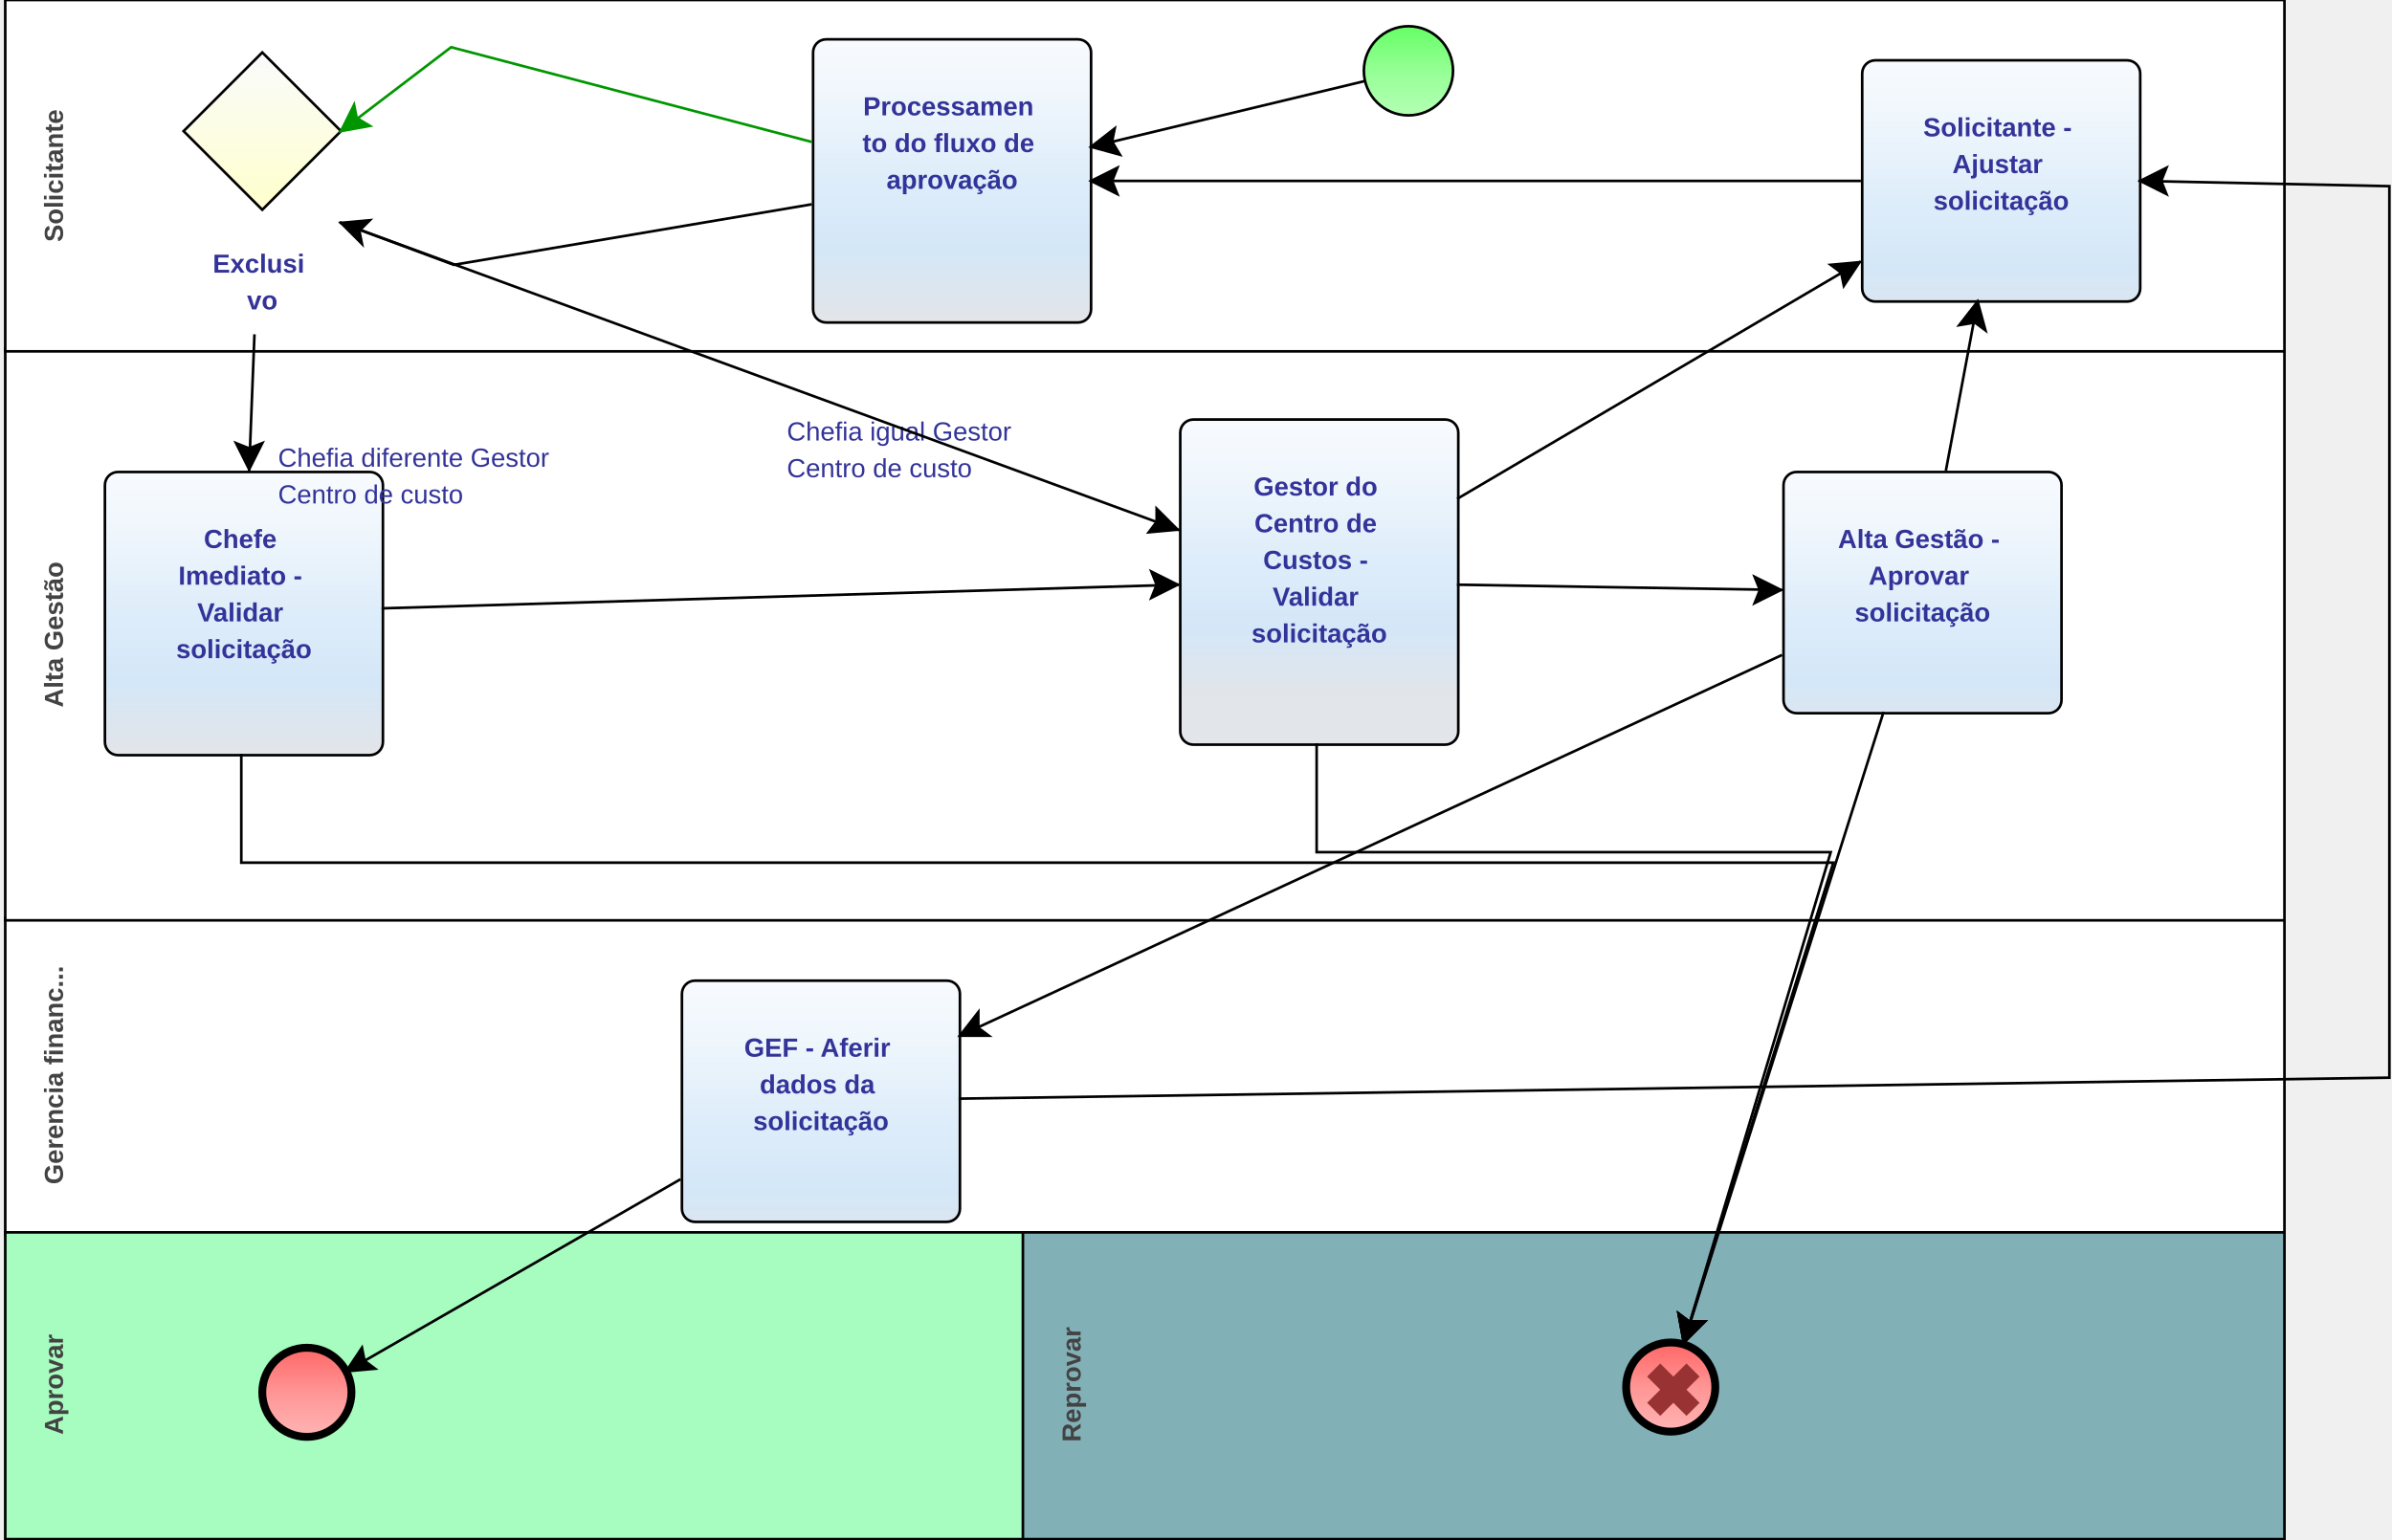
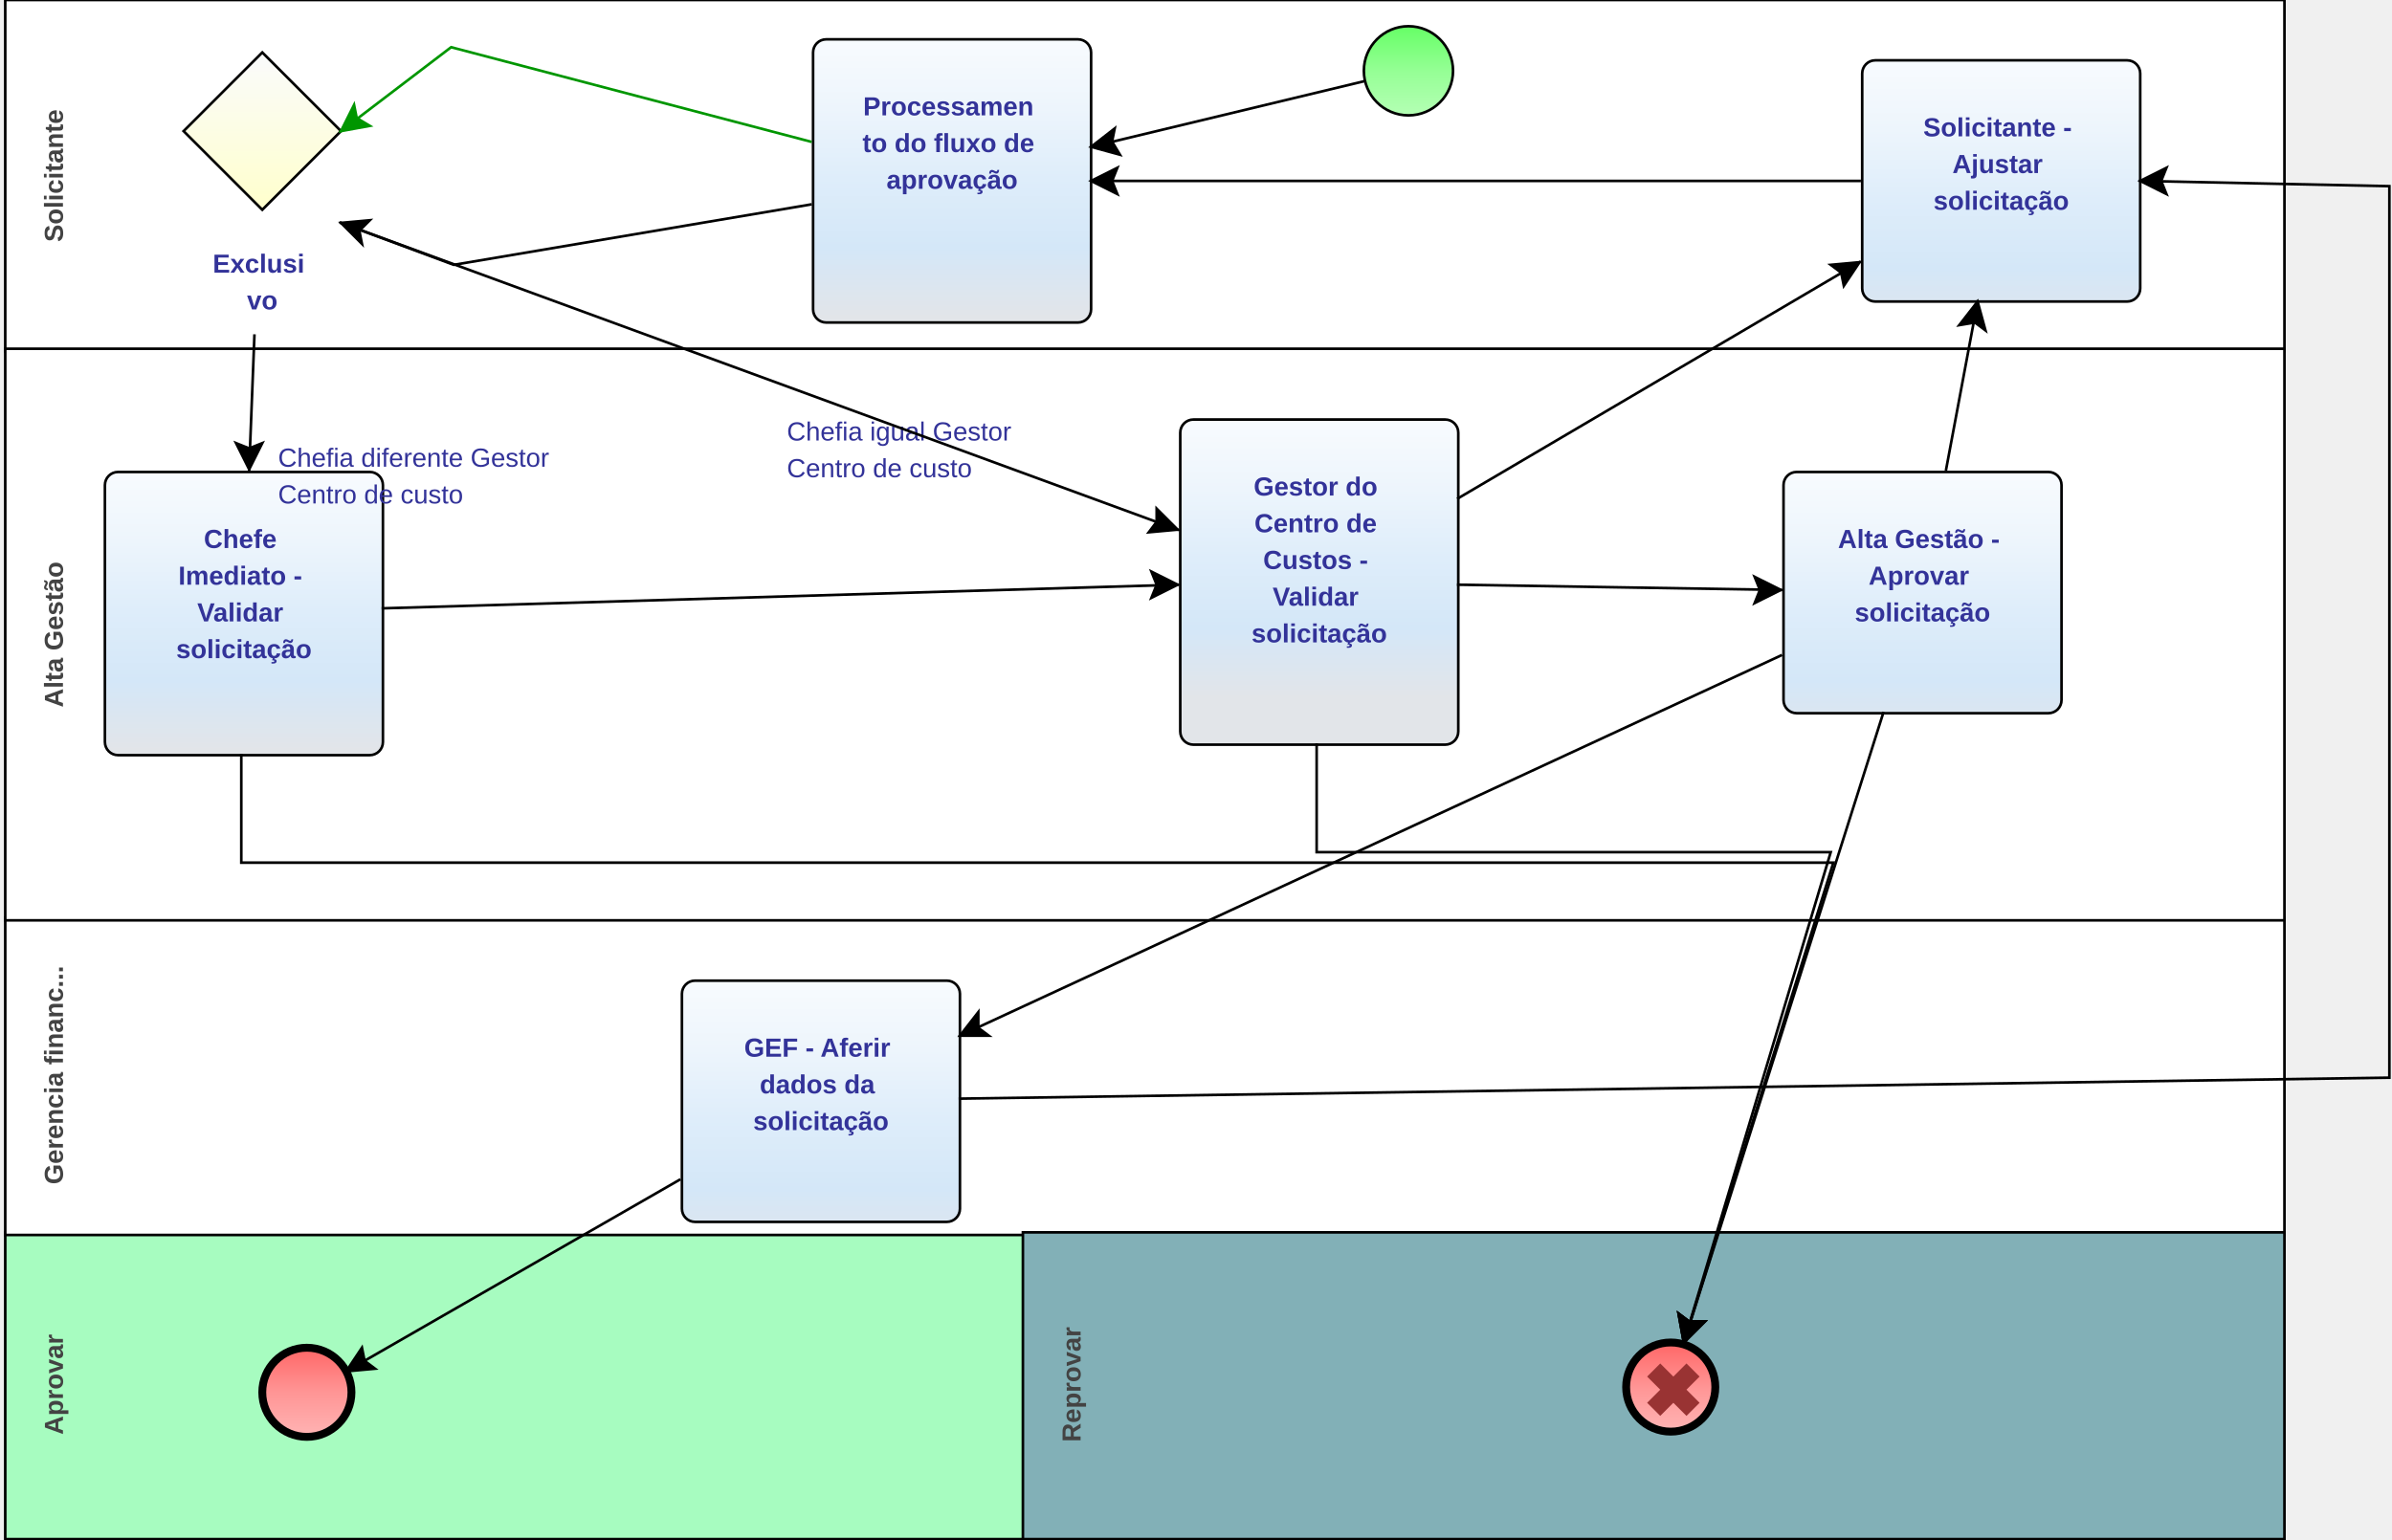
<svg xmlns="http://www.w3.org/2000/svg" xmlns:xlink="http://www.w3.org/1999/xlink" style="stroke-dasharray:none; shape-rendering:auto; font-family:'Arial'; text-rendering:auto; fill-opacity:1; color-interpolation:auto; color-rendering:auto; font-size:12; fill:black; stroke:black; image-rendering:auto; stroke-miterlimit:10; stroke-linecap:square; stroke-linejoin:miter; font-style:normal; stroke-width:1; stroke-dashoffset:0; font-weight:normal; stroke-opacity:1;" contentScriptType="text/ecmascript" preserveAspectRatio="xMidYMid meet" zoomAndPan="magnify" version="1.0" contentStyleType="text/css" xml:xlink="http://www.w3.org/1999/xlink" width="912" height="587">
+   <rect x="2" y="470" width="389" height="117" ry="0" rx="0" style="stroke:#000000; fill:#A7FCC0" />
+   <g componentSequence="5">
+     <text x="-528" y="10" transform="rotate(270)" text-anchor="middle" style="font-weight:bold;font-size:10px;stroke:none; fill:#434343">
+       <tspan dy="14" x="-528">Aprovar</tspan>
+     </text>
+   </g>
  <rect x="2" y="350" width="869" height="121" ry="0" rx="0" style="stroke:#000000; fill:#FFFFFF" />
-   <g componentSequence="2">
+   <g componentSequence="1">
    <text x="-410" y="10" transform="rotate(270)" text-anchor="middle" style="font-weight:bold;font-size:10px;stroke:none; fill:#434343">
      <tspan dy="14" x="-410">Gerencia financ...</tspan>
    </text>
  </g>
+   <rect x="390" y="470" width="481" height="117" ry="0" rx="0" style="stroke:#000000; fill:#82B0B7" />
+   <g componentSequence="2">
+     <text x="-528" y="398" transform="rotate(270)" text-anchor="middle" style="font-weight:bold;font-size:10px;stroke:none; fill:#434343">
+       <tspan dy="14" x="-528">Reprovar</tspan>
+     </text>
+   </g>
+   <rect x="2" y="0" width="869" height="134" ry="0" rx="0" style="stroke:#000000; fill:#FFFFFF" />
+   <g componentSequence="3">
+     <text x="-67" y="10" transform="rotate(270)" text-anchor="middle" style="font-weight:bold;font-size:10px;stroke:none; fill:#434343">
+       <tspan dy="14" x="-67">Solicitante</tspan>
+     </text>
+   </g>
  <rect x="2" y="133" width="869" height="218" ry="0" rx="0" style="stroke:#000000; fill:#FFFFFF" />
-   <g componentSequence="5">
+   <g componentSequence="4">
    <text x="-242" y="10" transform="rotate(270)" text-anchor="middle" style="font-weight:bold;font-size:10px;stroke:none; fill:#434343">
      <tspan dy="14" x="-242">Alta Gestão</tspan>
    </text>
  </g>
-   <rect x="2" y="470" width="389" height="117" ry="0" rx="0" style="stroke:#000000; fill:#A7FCC0" />
-   <g componentSequence="4">
-     <text x="-528" y="10" transform="rotate(270)" text-anchor="middle" style="font-weight:bold;font-size:10px;stroke:none; fill:#434343">
-       <tspan dy="14" x="-528">Aprovar</tspan>
-     </text>
-   </g>
-   <rect x="390" y="470" width="481" height="117" ry="0" rx="0" style="stroke:#000000; fill:#82B0B7" />
-   <g componentSequence="3">
-     <text x="-528" y="398" transform="rotate(270)" text-anchor="middle" style="font-weight:bold;font-size:10px;stroke:none; fill:#434343">
-       <tspan dy="14" x="-528">Reprovar</tspan>
-     </text>
-   </g>
-   <rect x="2" y="0" width="869" height="134" ry="0" rx="0" style="stroke:#000000; fill:#FFFFFF" />
-   <g componentSequence="1">
-     <text x="-67" y="10" transform="rotate(270)" text-anchor="middle" style="font-weight:bold;font-size:10px;stroke:none; fill:#434343">
-       <tspan dy="14" x="-67">Solicitante</tspan>
-     </text>
-   </g>
  <g sequence="2">
-     <ellipse cx="537" cy="27" rx="17" ry="17" stroke-width="1" style="fill:url(#linearGradient66FF6696FF96B6FFB6_1200897513);" stroke="336633" />
+     <ellipse cx="537" cy="27" rx="17" ry="17" stroke-width="1" style="fill:url(#linearGradient66FF6696FF96B6FFB6_1877058616);" stroke="336633" />
  </g>
  <g sequence="8">
-     <ellipse cx="117" cy="531" rx="17" ry="17" stroke-width="3" style="fill:url(#linearGradientFF6666FF9696FFB6B6_1230232427);" stroke="993333" />
+     <ellipse cx="117" cy="531" rx="17" ry="17" stroke-width="3" style="fill:url(#linearGradientFF6666FF9696FFB6B6_1629902772);" stroke="993333" />
  </g>
  <g sequence="116">
-     <rect x="40" y="180" width="106" height="108" ry="5" rx="5" style="fill:url(#linearGradientF8FBFEEDF5FCDEEDFAD4E7F8E2E5E9_1298945689);" stroke="191970" />
+     <rect x="40" y="180" width="106" height="108" ry="5" rx="5" style="fill:url(#linearGradientF8FBFEEDF5FCDEEDFAD4E7F8E2E5E9_1696190280);" stroke="191970" />
  </g>
  <g componentSequence="116">
    <text x="93" y="195" text-anchor="middle" style="font-weight:bold;font-size:10px;stroke:none; fill:#333399">
      <tspan dy="14" x="93">Chefe</tspan>
      <tspan dy="14" x="93">Imediato -</tspan>
      <tspan dy="14" x="93">Validar</tspan>
      <tspan dy="14" x="93">solicitação</tspan>
    </text>
  </g>
  <g sequence="134">
-     <ellipse cx="637" cy="529" rx="17" ry="17" stroke-width="3" style="fill:url(#linearGradientFF6666FF9696FFB6B6_141480272);" stroke="993333" />
+     <ellipse cx="637" cy="529" rx="17" ry="17" stroke-width="3" style="fill:url(#linearGradientFF6666FF9696FFB6B6_538664335);" stroke="993333" />
  </g>
  <g sequence="134">
    <polygon points=" 628 525 633 520 638 525 643 520 648 525 643 530 648 535 643 540 638 535 633 540 628 535 633 530" style="stroke:none; fill:#993333" />
  </g>
  <g sequence="145">
-     <rect x="450" y="160" width="106" height="124" ry="5" rx="5" style="fill:url(#linearGradientF8FBFEEDF5FCDEEDFAD4E7F8E2E5E9_1853087425);" stroke="191970" />
+     <rect x="450" y="160" width="106" height="124" ry="5" rx="5" style="fill:url(#linearGradientF8FBFEEDF5FCDEEDFAD4E7F8E2E5E9_1119481296);" stroke="191970" />
  </g>
  <g componentSequence="145">
    <text x="503" y="175" text-anchor="middle" style="font-weight:bold;font-size:10px;stroke:none; fill:#333399">
      <tspan dy="14" x="503">Gestor do</tspan>
      <tspan dy="14" x="503">Centro de</tspan>
      <tspan dy="14" x="503">Custos -</tspan>
      <tspan dy="14" x="503">Validar</tspan>
      <tspan dy="14" x="503">solicitação</tspan>
    </text>
  </g>
  <g sequence="161">
-     <rect x="260" y="374" width="106" height="92" ry="5" rx="5" style="fill:url(#linearGradientF8FBFEEDF5FCDEEDFAD4E7F8E2E5E9_959240423);" stroke="191970" />
+     <rect x="260" y="374" width="106" height="92" ry="5" rx="5" style="fill:url(#linearGradientF8FBFEEDF5FCDEEDFAD4E7F8E2E5E9_301046212);" stroke="191970" />
  </g>
  <g componentSequence="161">
    <text x="313" y="389" text-anchor="middle" style="font-weight:bold;font-size:10px;stroke:none; fill:#333399">
      <tspan dy="14" x="313">GEF - Aferir</tspan>
      <tspan dy="14" x="313">dados da</tspan>
      <tspan dy="14" x="313">solicitação</tspan>
    </text>
  </g>
  <g sequence="168">
-     <polygon points=" 70 50 100 20 130 50 100 80 70 50" style="fill:url(#linearGradientFAFBFCFFFFCC_383486405);" stroke="000000" />
+     <polygon points=" 70 50 100 20 130 50 100 80 70 50" style="fill:url(#linearGradientFAFBFCFFFFCC_985233213);" stroke="000000" />
  </g>
  <g componentSequence="168">
    <text x="100" y="90" text-anchor="middle" style="font-weight:bold;font-size:10px;stroke:none; fill:#333399">
      <tspan dy="14" x="100">Exclusi</tspan>
      <tspan dy="14" x="100">vo</tspan>
    </text>
  </g>
  <g sequence="172">
-     <rect x="310" y="15" width="106" height="108" ry="5" rx="5" style="fill:url(#linearGradientF8FBFEEDF5FCDEEDFAD4E7F8E2E5E9_1749102111);" stroke="191970" />
+     <rect x="310" y="15" width="106" height="108" ry="5" rx="5" style="fill:url(#linearGradientF8FBFEEDF5FCDEEDFAD4E7F8E2E5E9_1077191360);" stroke="191970" />
  </g>
  <g componentSequence="172">
    <text x="363" y="30" text-anchor="middle" style="font-weight:bold;font-size:10px;stroke:none; fill:#333399">
      <tspan dy="14" x="363">Processamen</tspan>
      <tspan dy="14" x="363">to do fluxo de</tspan>
      <tspan dy="14" x="363">aprovação</tspan>
    </text>
  </g>
  <g sequence="174">
-     <rect x="680" y="180" width="106" height="92" ry="5" rx="5" style="fill:url(#linearGradientF8FBFEEDF5FCDEEDFAD4E7F8E2E5E9_406085632);" stroke="191970" />
+     <rect x="680" y="180" width="106" height="92" ry="5" rx="5" style="fill:url(#linearGradientF8FBFEEDF5FCDEEDFAD4E7F8E2E5E9_1307447419);" stroke="191970" />
  </g>
  <g componentSequence="174">
    <text x="733" y="195" text-anchor="middle" style="font-weight:bold;font-size:10px;stroke:none; fill:#333399">
      <tspan dy="14" x="733">Alta Gestão -</tspan>
      <tspan dy="14" x="733">Aprovar</tspan>
      <tspan dy="14" x="733">solicitação</tspan>
    </text>
  </g>
  <g sequence="180">
-     <rect x="710" y="23" width="106" height="92" ry="5" rx="5" style="fill:url(#linearGradientF8FBFEEDF5FCDEEDFAD4E7F8E2E5E9_1191208961);" stroke="191970" />
+     <rect x="710" y="23" width="106" height="92" ry="5" rx="5" style="fill:url(#linearGradientF8FBFEEDF5FCDEEDFAD4E7F8E2E5E9_1347198907);" stroke="191970" />
  </g>
  <g componentSequence="180">
    <text x="763" y="38" text-anchor="middle" style="font-weight:bold;font-size:10px;stroke:none; fill:#333399">
      <tspan dy="14" x="763">Solicitante -</tspan>
      <tspan dy="14" x="763">Ajustar</tspan>
      <tspan dy="14" x="763">solicitação</tspan>
    </text>
  </g>
  <g componentSequence="146">
    <text x="308" y="228" style="font-size:10px;font-weight:none;stroke:none; fill:#333399" text-anchor="left" />
  </g>
  <g componentSequence="163">
    <text x="207" y="486" style="font-size:10px;font-weight:none;stroke:none; fill:#333399" text-anchor="left" />
  </g>
  <g componentSequence="166">
    <text x="478" y="44" style="font-size:10px;font-weight:none;stroke:none; fill:#333399" text-anchor="left" />
  </g>
  <g componentSequence="169">
    <text x="228" y="93" style="font-size:10px;font-weight:none;stroke:none; fill:#333399" text-anchor="left" />
  </g>
  <g componentSequence="170">
    <text x="300" y="154" style="font-size:10px;font-weight:none;stroke:none; fill:#333399" text-anchor="left">
      <tspan dy="14" x="300">Chefia igual Gestor</tspan>
      <tspan dy="14" x="300">Centro de custo</tspan>
    </text>
  </g>
  <g componentSequence="171">
    <text x="106" y="164" style="font-size:10px;font-weight:none;stroke:none; fill:#333399" text-anchor="left">
      <tspan dy="14" x="106">Chefia diferente Gestor</tspan>
      <tspan dy="14" x="106">Centro de custo</tspan>
    </text>
  </g>
  <g componentSequence="173">
    <text x="225" y="29" style="font-size:10px;font-weight:none;stroke:none; fill:#333399" text-anchor="left" />
  </g>
  <g componentSequence="175">
    <text x="628" y="224" style="font-size:10px;font-weight:none;stroke:none; fill:#333399" text-anchor="left" />
  </g>
  <g componentSequence="176">
    <text x="533" y="323" style="font-size:10px;font-weight:none;stroke:none; fill:#333399" text-anchor="left" />
  </g>
  <g componentSequence="177">
    <text x="480" y="329" style="font-size:10px;font-weight:none;stroke:none; fill:#333399" text-anchor="left" />
  </g>
  <g componentSequence="178">
    <text x="687" y="325" style="font-size:10px;font-weight:none;stroke:none; fill:#333399" text-anchor="left" />
  </g>
  <g componentSequence="179">
    <text x="691" y="392" style="font-size:10px;font-weight:none;stroke:none; fill:#333399" text-anchor="left" />
  </g>
  <g componentSequence="181">
    <text x="866" y="412" style="font-size:10px;font-weight:none;stroke:none; fill:#333399" text-anchor="left" />
  </g>
  <g componentSequence="184">
    <text x="573" y="69" style="font-size:10px;font-weight:none;stroke:none; fill:#333399" text-anchor="left" />
  </g>
  <g componentSequence="185">
    <text x="643" y="145" style="font-size:10px;font-weight:none;stroke:none; fill:#333399" text-anchor="left" />
  </g>
  <g componentSequence="186">
    <text x="758" y="147" style="font-size:10px;font-weight:none;stroke:none; fill:#333399" text-anchor="left" />
  </g>
  <path style="fill:none; stroke:#000000;stroke-width:1" d="M520.0 31.0 L416.0 56.0" />
  <polygon style="fill:#000000; stroke:#000000;" points=" 427 59 416 56 425 49 424 54" />
  <path style="fill:none; stroke:#000000;stroke-width:1" d="M259.0 450.0 L132.0 523.0" />
  <polygon style="fill:#000000; stroke:#000000;" points=" 143 522 132 523 138 514 139 519" />
  <path style="fill:none; stroke:#000000;stroke-width:1" d="M146.0 232.0 L449.0 223.0" />
  <polygon style="fill:#000000; stroke:#000000;" points=" 439 218 449 223 439 228 441 223" />
  <path style="fill:none; stroke:#000000;stroke-width:1" d="M92.0 288.0 L92.0 329.0 L699.0 329.0 L642.0 512.0" />
  <polygon style="fill:#000000; stroke:#000000;" points=" 650 504 642 512 640 501 644 504" />
  <path style="fill:none; stroke:#000000;stroke-width:1" d="M97.0 128.0 L95.0 179.0" />
  <polygon style="fill:#000000; stroke:#000000;" points=" 100 169 95 179 90 169 95 171" />
  <path style="fill:none; stroke:#000000;stroke-width:1" d="M502.0 284.0 L502.0 325.0 L698.0 325.0 L642.0 512.0" />
  <polygon style="fill:#000000; stroke:#000000;" points=" 650 504 642 512 640 501 644 504" />
  <path style="fill:none; stroke:#000000;stroke-width:1" d="M718.0 272.0 L642.0 512.0" />
  <polygon style="fill:#000000; stroke:#000000;" points=" 650 504 642 512 640 501 644 504" />
  <path style="fill:none; stroke:#000000;stroke-width:1" d="M556.0 223.0 L679.0 225.0" />
  <polygon style="fill:#000000; stroke:#000000;" points=" 669 220 679 225 669 230 671 225" />
  <path style="fill:none; stroke:#000000;stroke-width:1" d="M556.0 190.0 L709.0 100.0" />
  <polygon style="fill:#000000; stroke:#000000;" points=" 698 101 709 100 703 109 702 104" />
  <path style="fill:none; stroke:#000000;stroke-width:1" d="M130.0 85.0 L449.0 202.0" />
  <polygon style="fill:#000000; stroke:#000000;" points=" 441 194 449 202 438 203 441 199" />
  <path style="fill:none; stroke:#000000;stroke-width:1" d="M366.0 419.0 L911.0 411.0 L911.0 71.0 L816.0 69.0" />
  <polygon style="fill:#000000; stroke:#000000;" points=" 826 74 816 69 826 64 824 69" />
  <path style="fill:none; stroke:#000000;stroke-width:1" d="M679.0 250.0 L366.0 395.0" />
  <polygon style="fill:#000000; stroke:#000000;" points=" 377 395 366 395 373 386 373 392" />
  <path style="fill:none; stroke:#000000;stroke-width:1" d="M309.0 78.0 L173.0 101.0 L130.0 85.0" />
  <polygon style="fill:#000000; stroke:#000000;" points=" 138 93 130 85 141 84 137 88" />
  <path style="fill:none; stroke:#009600;stroke-width:1" d="M309.0 54.0 L172.0 18.0 L130.0 50.0" />
  <polygon style="fill:#009600; stroke:#009600;" points=" 141 48 130 50 135 40 136 45" />
  <path style="fill:none; stroke:#000000;stroke-width:1" d="M709.0 69.0 L416.0 69.0" />
  <polygon style="fill:#000000; stroke:#000000;" points=" 426 74 416 69 426 64 424 69" />
  <path style="fill:none; stroke:#000000;stroke-width:1" d="M742.0 179.0 L754.0 115.0" />
  <polygon style="fill:#000000; stroke:#000000;" points=" 747 124 754 115 757 126 753 123" />
  <defs>
-     <linearGradient xlink:href="#linearGradient66FF6696FF96B6FFB6" id="linearGradient66FF6696FF96B6FFB6_1200897513" x1="0" y1="10.0" x2="0" y2="45.0" gradientUnits="userSpaceOnUse" xlink:type="simple" xlink:actuate="onLoad" xlink:show="other" />
+     <linearGradient xlink:href="#linearGradient66FF6696FF96B6FFB6" id="linearGradient66FF6696FF96B6FFB6_1877058616" x1="0" y1="10.0" x2="0" y2="45.0" gradientUnits="userSpaceOnUse" xlink:type="simple" xlink:actuate="onLoad" xlink:show="other" />
    <linearGradient id="linearGradient66FF6696FF96B6FFB6">
      <stop style="stop-color:#66FF66;stop-opacity:1;" offset="0.0" id="stop66FF66" />
      <stop style="stop-color:#96FF96;stop-opacity:1;" offset="0.5" id="stop96FF96" />
      <stop style="stop-color:#B6FFB6;stop-opacity:1;" offset="1.0" id="stopB6FFB6" />
    </linearGradient>
-     <linearGradient xlink:href="#linearGradientFF6666FF9696FFB6B6" id="linearGradientFF6666FF9696FFB6B6_1230232427" x1="0" y1="514.0" x2="0" y2="549.0" gradientUnits="userSpaceOnUse" xlink:type="simple" xlink:actuate="onLoad" xlink:show="other" />
+     <linearGradient xlink:href="#linearGradientFF6666FF9696FFB6B6" id="linearGradientFF6666FF9696FFB6B6_1629902772" x1="0" y1="514.0" x2="0" y2="549.0" gradientUnits="userSpaceOnUse" xlink:type="simple" xlink:actuate="onLoad" xlink:show="other" />
    <linearGradient id="linearGradientFF6666FF9696FFB6B6">
      <stop style="stop-color:#FF6666;stop-opacity:1;" offset="0.0" id="stopFF6666" />
      <stop style="stop-color:#FF9696;stop-opacity:1;" offset="0.5" id="stopFF9696" />
      <stop style="stop-color:#FFB6B6;stop-opacity:1;" offset="1.0" id="stopFFB6B6" />
    </linearGradient>
-     <linearGradient xlink:href="#linearGradientF8FBFEEDF5FCDEEDFAD4E7F8E2E5E9" id="linearGradientF8FBFEEDF5FCDEEDFAD4E7F8E2E5E9_1298945689" x1="0" y1="180.0" x2="0" y2="286.0" gradientUnits="userSpaceOnUse" xlink:type="simple" xlink:actuate="onLoad" xlink:show="other" />
+     <linearGradient xlink:href="#linearGradientF8FBFEEDF5FCDEEDFAD4E7F8E2E5E9" id="linearGradientF8FBFEEDF5FCDEEDFAD4E7F8E2E5E9_1696190280" x1="0" y1="180.0" x2="0" y2="286.0" gradientUnits="userSpaceOnUse" xlink:type="simple" xlink:actuate="onLoad" xlink:show="other" />
    <linearGradient id="linearGradientF8FBFEEDF5FCDEEDFAD4E7F8E2E5E9">
      <stop style="stop-color:#F8FBFE;stop-opacity:1;" offset="0.0" id="stopF8FBFE" />
      <stop style="stop-color:#EDF5FC;stop-opacity:1;" offset="0.25" id="stopEDF5FC" />
      <stop style="stop-color:#DEEDFA;stop-opacity:1;" offset="0.5" id="stopDEEDFA" />
      <stop style="stop-color:#D4E7F8;stop-opacity:1;" offset="0.75" id="stopD4E7F8" />
      <stop style="stop-color:#E2E5E9;stop-opacity:1;" offset="1.0" id="stopE2E5E9" />
    </linearGradient>
-     <linearGradient xlink:href="#linearGradientFF6666FF9696FFB6B6" id="linearGradientFF6666FF9696FFB6B6_141480272" x1="0" y1="512.0" x2="0" y2="547.0" gradientUnits="userSpaceOnUse" xlink:type="simple" xlink:actuate="onLoad" xlink:show="other" />
-     <linearGradient xlink:href="#linearGradientF8FBFEEDF5FCDEEDFAD4E7F8E2E5E9" id="linearGradientF8FBFEEDF5FCDEEDFAD4E7F8E2E5E9_1853087425" x1="0" y1="160.0" x2="0" y2="266.0" gradientUnits="userSpaceOnUse" xlink:type="simple" xlink:actuate="onLoad" xlink:show="other" />
-     <linearGradient xlink:href="#linearGradientF8FBFEEDF5FCDEEDFAD4E7F8E2E5E9" id="linearGradientF8FBFEEDF5FCDEEDFAD4E7F8E2E5E9_959240423" x1="0" y1="374.0" x2="0" y2="480.0" gradientUnits="userSpaceOnUse" xlink:type="simple" xlink:actuate="onLoad" xlink:show="other" />
-     <linearGradient xlink:href="#linearGradientFAFBFCFFFFCC" id="linearGradientFAFBFCFFFFCC_383486405" x1="0" y1="20.0" x2="0" y2="80.0" gradientUnits="userSpaceOnUse" xlink:type="simple" xlink:actuate="onLoad" xlink:show="other" />
+     <linearGradient xlink:href="#linearGradientFF6666FF9696FFB6B6" id="linearGradientFF6666FF9696FFB6B6_538664335" x1="0" y1="512.0" x2="0" y2="547.0" gradientUnits="userSpaceOnUse" xlink:type="simple" xlink:actuate="onLoad" xlink:show="other" />
+     <linearGradient xlink:href="#linearGradientF8FBFEEDF5FCDEEDFAD4E7F8E2E5E9" id="linearGradientF8FBFEEDF5FCDEEDFAD4E7F8E2E5E9_1119481296" x1="0" y1="160.0" x2="0" y2="266.0" gradientUnits="userSpaceOnUse" xlink:type="simple" xlink:actuate="onLoad" xlink:show="other" />
+     <linearGradient xlink:href="#linearGradientF8FBFEEDF5FCDEEDFAD4E7F8E2E5E9" id="linearGradientF8FBFEEDF5FCDEEDFAD4E7F8E2E5E9_301046212" x1="0" y1="374.0" x2="0" y2="480.0" gradientUnits="userSpaceOnUse" xlink:type="simple" xlink:actuate="onLoad" xlink:show="other" />
+     <linearGradient xlink:href="#linearGradientFAFBFCFFFFCC" id="linearGradientFAFBFCFFFFCC_985233213" x1="0" y1="20.0" x2="0" y2="80.0" gradientUnits="userSpaceOnUse" xlink:type="simple" xlink:actuate="onLoad" xlink:show="other" />
    <linearGradient id="linearGradientFAFBFCFFFFCC">
      <stop style="stop-color:#FAFBFC;stop-opacity:1;" offset="0.0" id="stopFAFBFC" />
      <stop style="stop-color:#FFFFCC;stop-opacity:1;" offset="1.0" id="stopFFFFCC" />
    </linearGradient>
-     <linearGradient xlink:href="#linearGradientF8FBFEEDF5FCDEEDFAD4E7F8E2E5E9" id="linearGradientF8FBFEEDF5FCDEEDFAD4E7F8E2E5E9_1749102111" x1="0" y1="15.0" x2="0" y2="121.0" gradientUnits="userSpaceOnUse" xlink:type="simple" xlink:actuate="onLoad" xlink:show="other" />
-     <linearGradient xlink:href="#linearGradientF8FBFEEDF5FCDEEDFAD4E7F8E2E5E9" id="linearGradientF8FBFEEDF5FCDEEDFAD4E7F8E2E5E9_406085632" x1="0" y1="180.0" x2="0" y2="286.0" gradientUnits="userSpaceOnUse" xlink:type="simple" xlink:actuate="onLoad" xlink:show="other" />
-     <linearGradient xlink:href="#linearGradientF8FBFEEDF5FCDEEDFAD4E7F8E2E5E9" id="linearGradientF8FBFEEDF5FCDEEDFAD4E7F8E2E5E9_1191208961" x1="0" y1="23.0" x2="0" y2="129.0" gradientUnits="userSpaceOnUse" xlink:type="simple" xlink:actuate="onLoad" xlink:show="other" />
+     <linearGradient xlink:href="#linearGradientF8FBFEEDF5FCDEEDFAD4E7F8E2E5E9" id="linearGradientF8FBFEEDF5FCDEEDFAD4E7F8E2E5E9_1077191360" x1="0" y1="15.0" x2="0" y2="121.0" gradientUnits="userSpaceOnUse" xlink:type="simple" xlink:actuate="onLoad" xlink:show="other" />
+     <linearGradient xlink:href="#linearGradientF8FBFEEDF5FCDEEDFAD4E7F8E2E5E9" id="linearGradientF8FBFEEDF5FCDEEDFAD4E7F8E2E5E9_1307447419" x1="0" y1="180.0" x2="0" y2="286.0" gradientUnits="userSpaceOnUse" xlink:type="simple" xlink:actuate="onLoad" xlink:show="other" />
+     <linearGradient xlink:href="#linearGradientF8FBFEEDF5FCDEEDFAD4E7F8E2E5E9" id="linearGradientF8FBFEEDF5FCDEEDFAD4E7F8E2E5E9_1347198907" x1="0" y1="23.0" x2="0" y2="129.0" gradientUnits="userSpaceOnUse" xlink:type="simple" xlink:actuate="onLoad" xlink:show="other" />
  </defs>
</svg>
